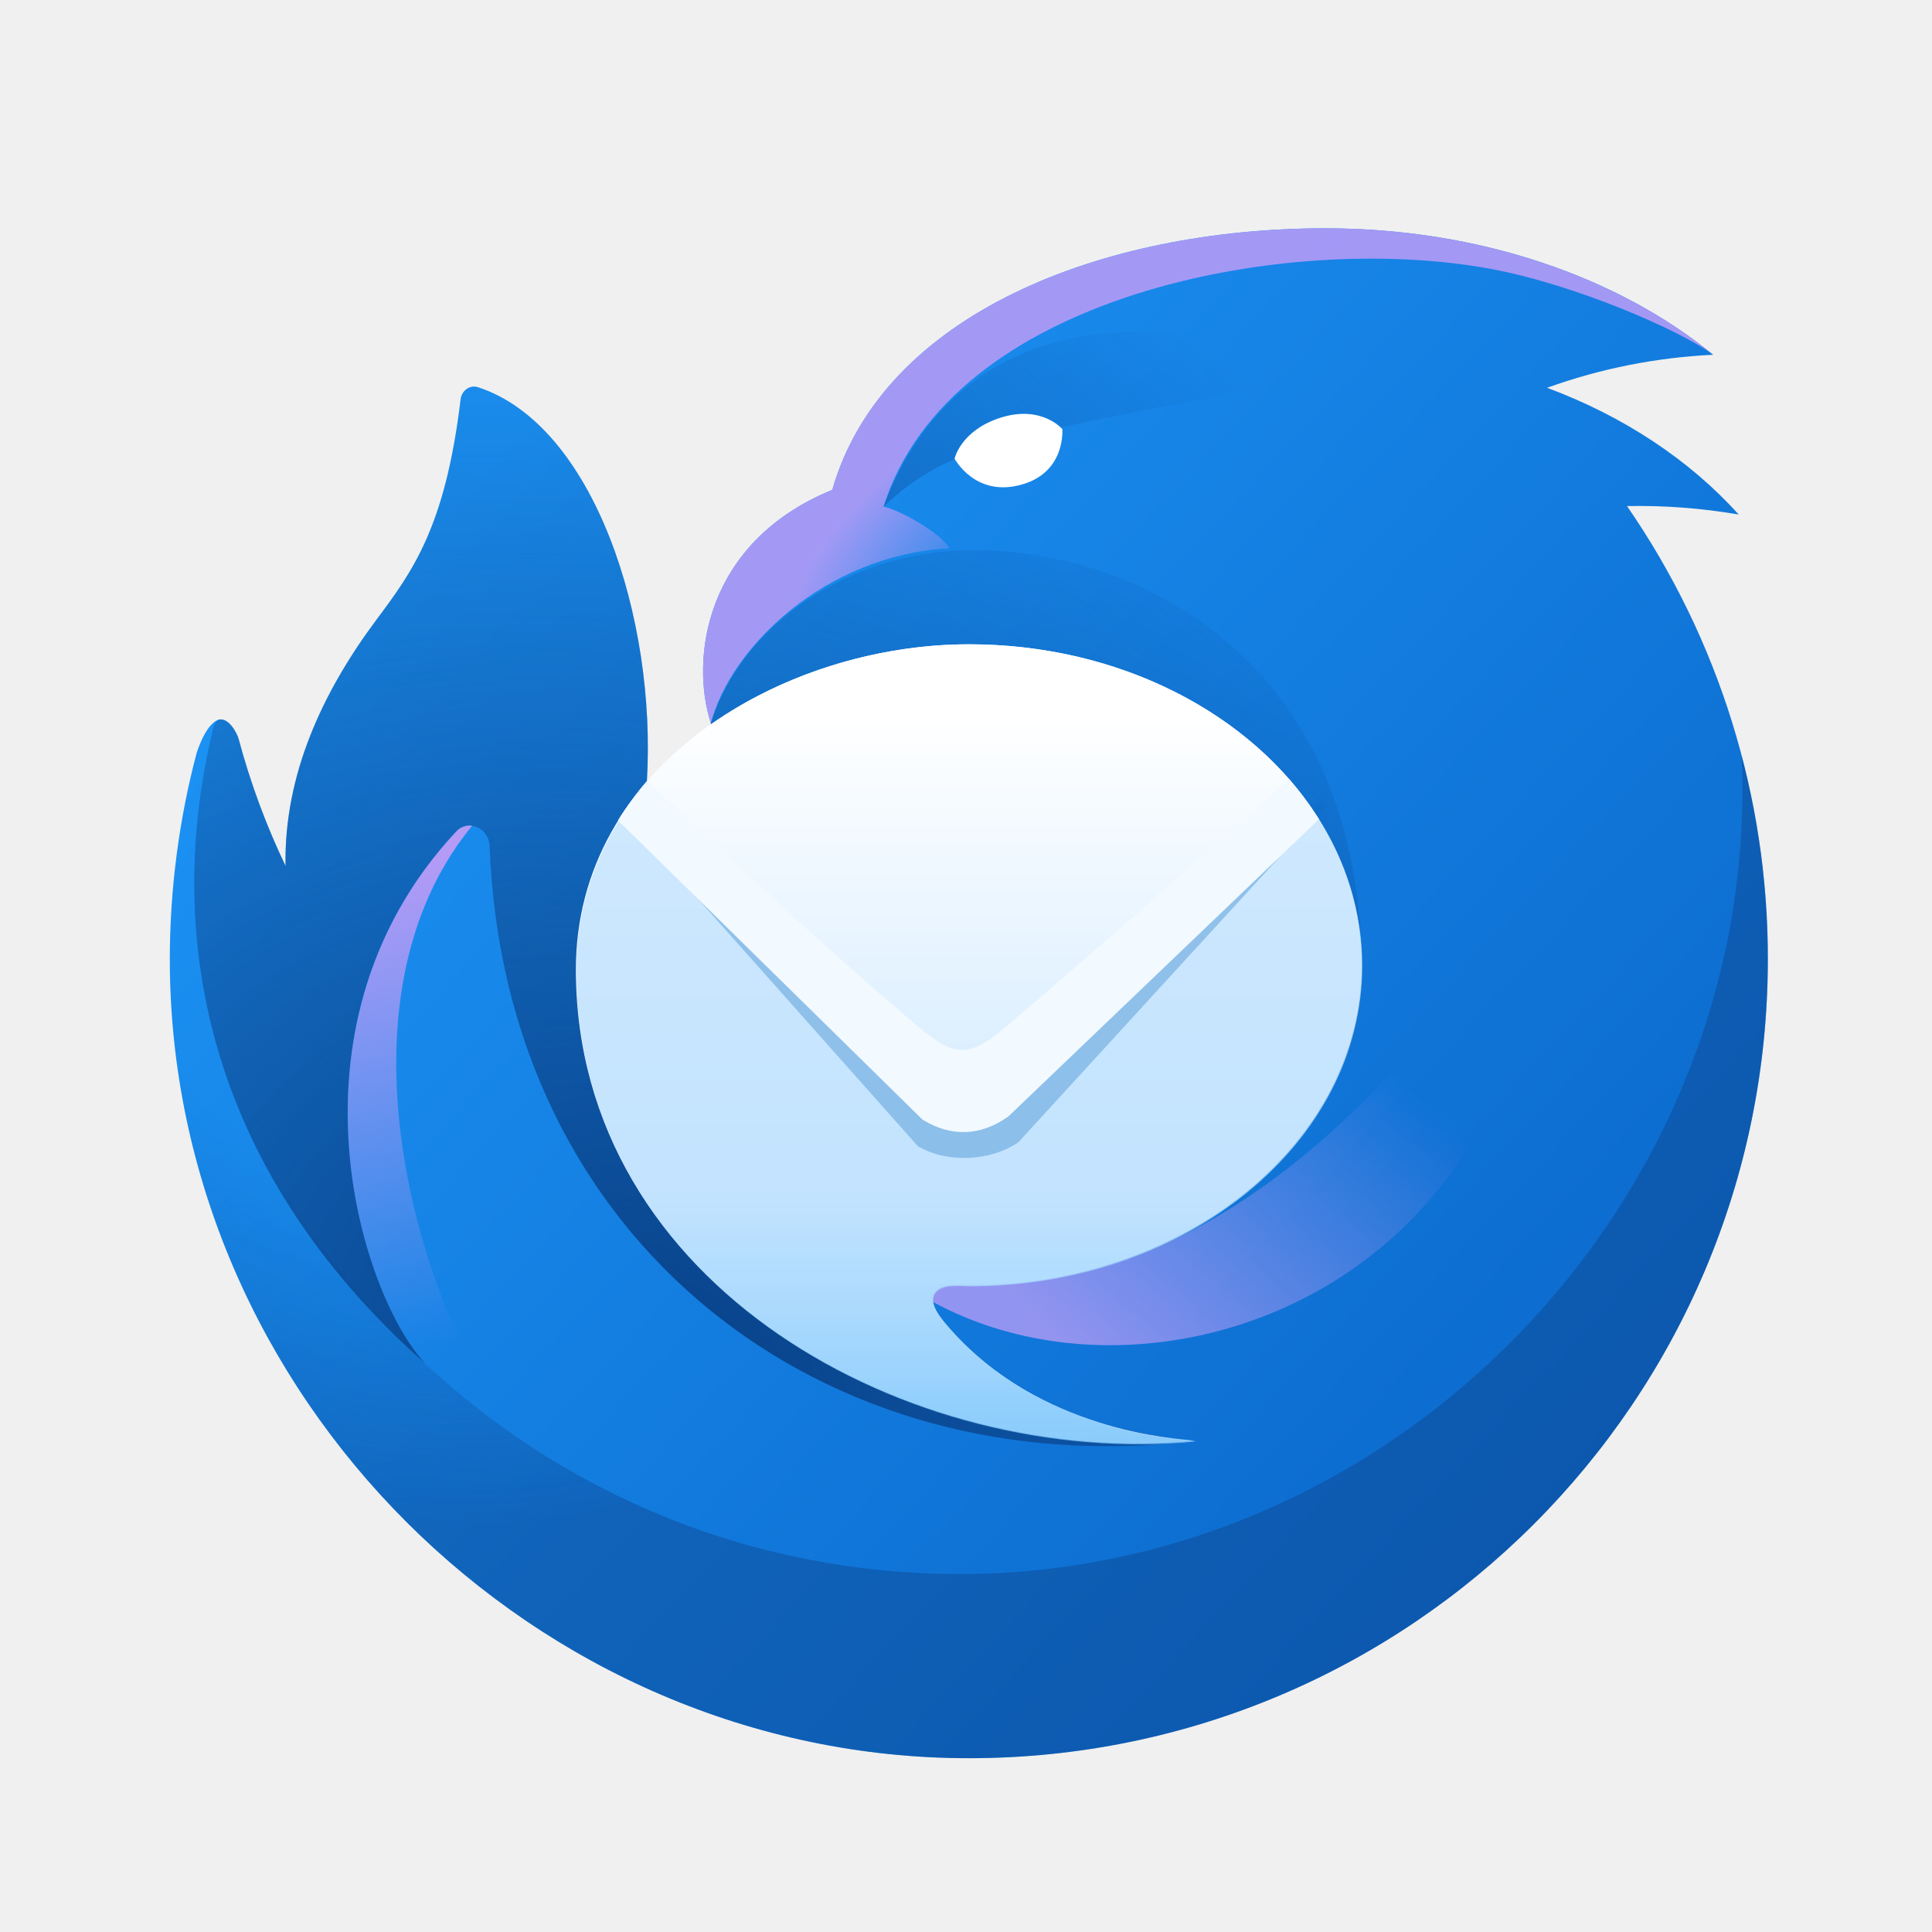
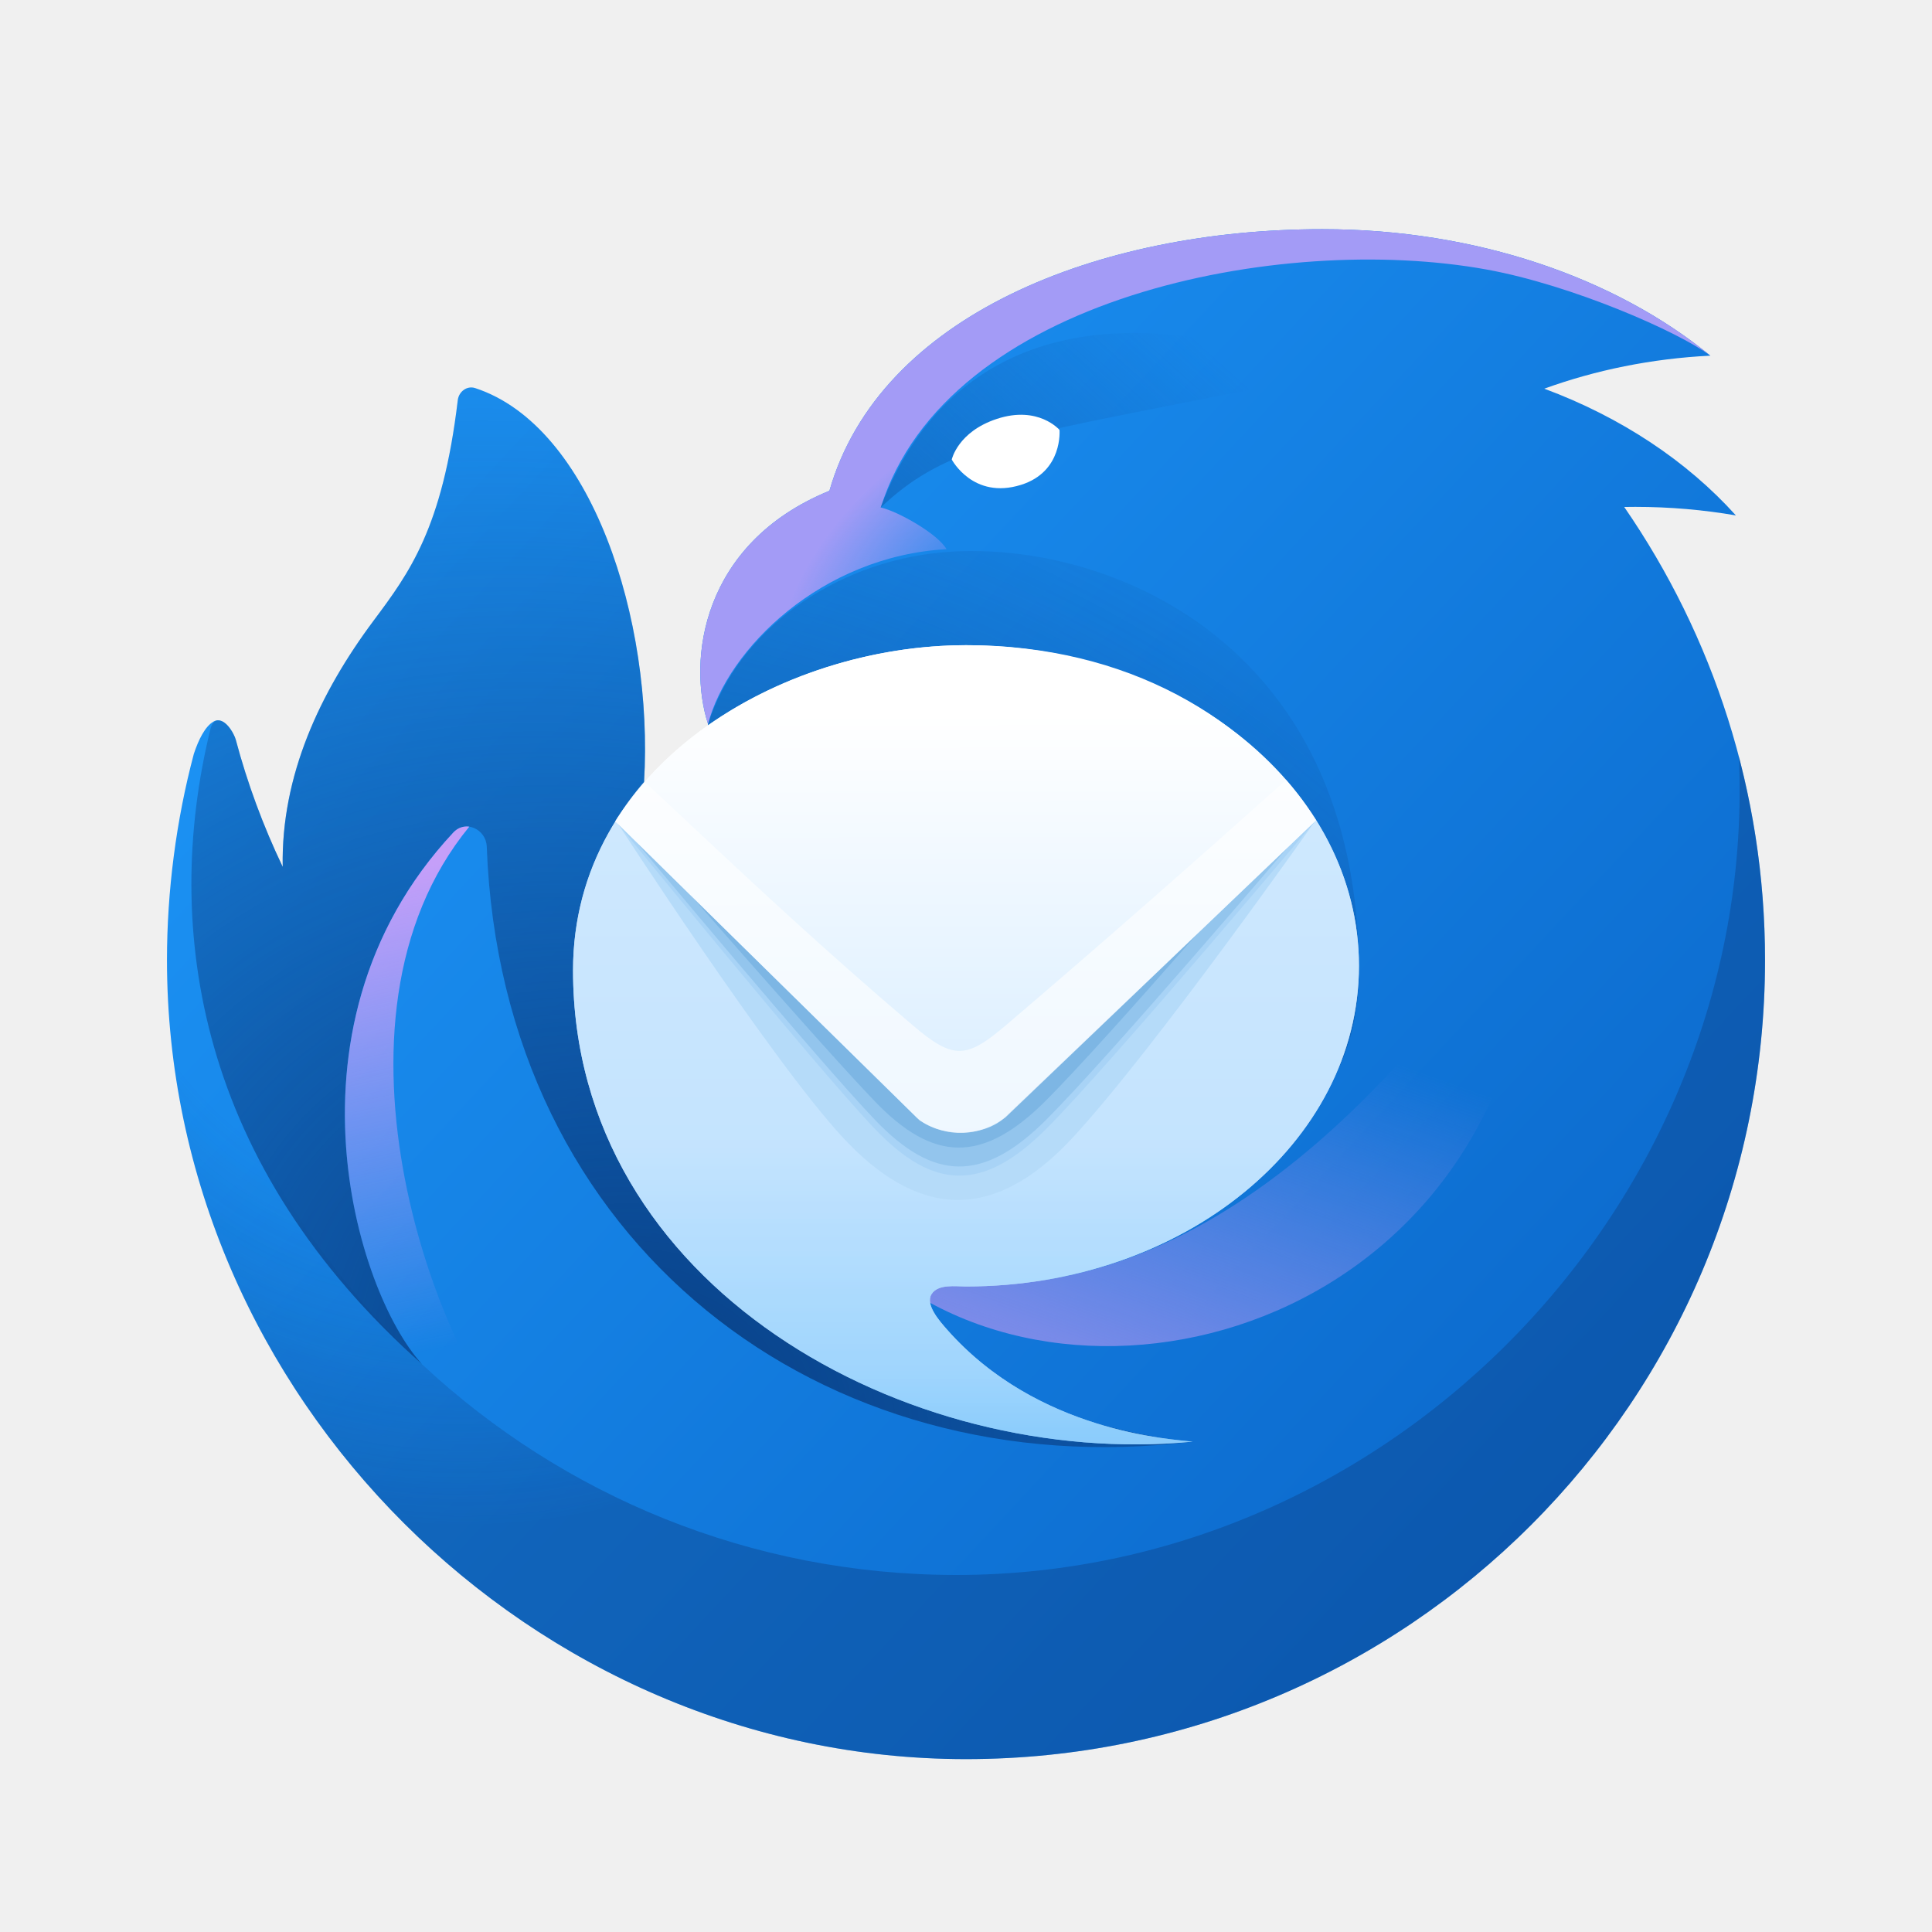
<svg xmlns="http://www.w3.org/2000/svg" width="1024" height="1024" viewBox="0 0 1024 1024" fill="none">
-   <path d="M441.016 259.736H441.089C467.757 166.507 583.963 121 702.384 121C784.216 121 857.674 146.905 908.033 188.033C877.98 189.45 848.306 195.347 819.995 205.529C860.687 220.654 895.643 243.922 921.549 272.707C902.004 269.343 882.184 267.844 862.356 268.23C911.09 338.825 937.126 422.607 936.988 508.388C936.988 742.278 747.384 931.883 513.494 931.883C283.21 931.883 90 739.072 90 508.388C90 471.956 94.84 434.337 104.241 399.054C106.71 391.649 110.146 384.546 114.708 381.945C120.419 378.69 125.622 388.394 126.457 391.552C132.649 414.747 140.981 437.318 151.346 458.972C150.439 410.621 171.093 366.578 199.503 328.488C218.452 303.09 236.021 279.556 244.128 211.639C244.672 207.078 248.992 203.799 253.36 205.227C315.02 225.409 347.98 328.088 342.862 413.949C376.923 418.825 376.766 383.24 376.766 383.24C365.876 349.771 373.136 287.566 440.895 259.736H441.016Z" fill="url(#paint0_linear_2580_29292)" />
-   <path opacity="0.9" d="M923.133 400.544C933.43 633.466 741.951 834.288 508.46 834.288C289.877 834.288 110.763 665.337 94.561 450.904C91.671 470.984 90.151 491.238 90.012 511.524C91.669 740.962 284.407 931.885 513.506 931.885C747.395 931.885 937 742.28 937 508.39C937 471.123 932.172 434.981 923.133 400.544Z" fill="url(#paint1_radial_2580_29292)" />
-   <path d="M503.173 290.603C498.611 282.532 477.546 270.59 468.338 268.509C503.185 156.888 680.714 122.621 789.37 142.368C834.587 150.596 890.9 175.231 908.034 188.033C857.674 146.905 784.204 121 702.385 121C583.964 121 467.757 166.507 441.089 259.736H440.895C373.136 287.566 365.876 349.796 376.766 383.252C387.22 343.334 436.963 294.281 503.173 290.603Z" fill="url(#paint2_radial_2580_29292)" />
-   <path d="M626.239 213.514C531.11 232.232 500.026 238.355 468.191 268.617C503.946 173.96 595.215 154.769 703.969 197.917C678.086 203.252 652.175 208.455 626.239 213.526V213.514Z" fill="url(#paint3_linear_2580_29292)" />
-   <path d="M112.99 386.097C86.999 492.503 107.085 617.567 225.155 722.521C190.005 684.079 147.087 542.148 241.792 440.752C248.169 433.915 259.144 438.937 259.494 448.278C267.299 659.009 437.338 787.715 633.379 763.648C572.638 760.236 371.757 689.875 521.19 662.046C599.294 647.49 721.756 624.681 721.756 514.791C721.756 336.657 584.024 284.579 500.499 292.323C443.339 297.622 392.46 333.898 376.802 383.229C382.816 402.673 358.846 416.286 342.862 413.999C347.993 328.15 315.033 225.411 253.36 205.228C249.004 203.8 244.672 207.079 244.128 211.641C236.021 279.557 218.452 303.092 199.516 328.489C171.093 366.592 150.439 410.623 151.346 458.974C140.982 437.319 132.649 414.749 126.457 391.554C125.767 388.94 121.98 381.644 117.406 381.305C114.926 381.124 113.607 383.543 112.99 386.097Z" fill="url(#paint4_radial_2580_29292)" />
-   <path d="M468.71 672.824C583.707 766.199 814.971 696.189 814.971 469.16C721.608 610.679 602.691 708.301 468.722 672.824H468.71Z" fill="url(#paint5_linear_2580_29292)" />
-   <path d="M241.789 440.749C242.835 439.579 244.152 438.685 245.625 438.145C247.098 437.604 248.681 437.435 250.235 437.651C165.463 541.045 233.84 722.627 280.763 767.239C283.388 774.668 236.247 736.034 229.75 726.995C194.055 696.709 142.897 546.635 241.789 440.749Z" fill="url(#paint6_linear_2580_29292)" />
-   <path d="M513.494 681.38C628.515 681.38 721.768 605.296 721.768 511.438C721.768 417.579 628.515 341.496 513.494 341.496C415.364 341.496 305.171 405.334 305.22 513.918C305.268 681.707 482.531 778.24 633.633 763.623C622.284 762.304 551.475 758.541 503.621 704.406C499.301 699.53 491.811 691.012 495.211 685.482C498.599 679.952 507.94 681.368 513.482 681.368L513.494 681.38Z" fill="url(#paint7_linear_2580_29292)" />
-   <path opacity="0.7" d="M722.046 511.872C722.046 605.73 628.793 681.814 513.772 681.814C508.218 681.814 498.889 680.386 495.489 685.928C492.089 691.446 499.579 699.964 503.898 704.84C548.861 755.708 614.091 762.109 631.213 763.791L633.911 764.057C482.808 778.673 305.546 682.141 305.497 514.352C305.34 486.416 313.115 459.008 327.918 435.316L490.153 582.668C501.696 593.147 521.141 593.147 532.684 582.668L697.992 432.521C713.359 456.212 722.046 483.219 722.046 511.872Z" fill="url(#paint8_linear_2580_29292)" />
-   <path d="M687.996 443.52L539.721 605.45C525.098 615.53 501.859 616.661 486.496 607.52L350.495 454.52C355.108 447.332 328.282 428.924 333.992 422.52L364.973 448.034C407.428 486.618 441.752 517.789 490.131 557.83C511.964 575.9 518.749 575.548 540.17 557.83C595.515 512.008 646.871 470.551 699.491 424.976C705.355 431.468 698.764 419.122 703.496 426.433L687.996 443.52Z" fill="#0768BA" fill-opacity="0.3" />
-   <path d="M698.578 433.429C698.384 433.126 698.189 432.823 697.992 432.52L532.684 582.667C521.141 593.146 501.697 593.146 490.154 582.667L327.919 435.315C327.844 435.147 327.77 434.978 327.696 434.807C364.933 375.022 442.381 341.496 513.494 341.496C594.054 341.496 663.935 378.818 698.578 433.429Z" fill="url(#paint9_linear_2580_29292)" />
-   <path d="M699.081 434.217L534.475 591.733C519.87 602.114 504.322 602.864 488.979 593.451L327.531 434.797C332.138 427.395 337.316 420.363 343.019 413.768L359.959 429.619C402.356 469.355 436.635 501.456 484.95 542.692C506.754 561.301 513.53 560.938 534.922 542.692C590.194 495.502 630.62 459.808 683.169 412.873C689.026 419.559 694.343 426.7 699.069 434.229L699.081 434.217Z" fill="#F2F9FF" />
-   <path d="M542.715 256.48C565.003 249.462 563.042 227.404 563.042 227.404C563.042 227.404 551.898 214.276 529.816 221.548C509.15 228.36 505.943 243.086 505.943 243.086C505.943 243.086 517.232 264.502 542.715 256.48Z" fill="white" />
+   <path d="M439.511 260.213L439.593 260.213C466.262 166.983 582.472 121.468 700.898 121.468C782.718 121.468 856.188 147.383 906.542 188.507C875.348 190.053 845.672 196.156 818.508 206.007C859.197 221.123 894.151 244.395 920.062 273.185C902.874 270.214 885.044 268.651 866.765 268.651C864.793 268.651 862.827 268.67 860.866 268.706C907.937 336.952 935.5 419.691 935.5 508.867C935.5 742.76 745.893 932.367 512 932.367C281.713 932.367 88.5 739.55 88.5 508.867C88.5 472.434 93.349 434.805 102.747 399.537C105.205 392.129 108.644 385.024 113.21 382.426C118.924 379.173 124.118 388.871 124.96 392.029C131.166 415.331 139.528 437.867 149.842 459.454C148.942 411.096 169.594 367.062 198.014 328.962C216.957 303.568 234.517 280.026 242.627 212.111C243.172 207.552 247.495 204.27 251.858 205.699C313.526 225.888 346.493 328.566 341.359 414.427C375.427 419.297 375.27 383.713 375.27 383.713C364.38 350.249 371.64 288.043 439.4 260.213L439.511 260.213Z" fill="url(#paint0_linear_3127_291)" />
+   <path opacity="0.9" d="M921.645 401.019C931.944 633.948 740.461 834.763 506.96 834.763C288.379 834.763 109.258 665.817 93.057 451.383C90.202 471.193 88.657 491.427 88.512 511.993C90.171 741.459 282.915 932.367 512.001 932.367C745.893 932.367 935.5 742.76 935.5 508.867C935.5 471.597 930.686 435.452 921.645 401.019Z" fill="url(#paint1_radial_3127_291)" />
+   <path d="M501.682 291.08C497.118 283.004 476.049 271.065 466.844 268.982C501.682 157.363 679.221 123.094 787.88 142.843C833.092 151.06 889.414 175.712 906.542 188.507C856.189 147.383 782.718 121.468 700.898 121.468C582.473 121.468 466.262 166.983 439.593 260.213L439.511 260.213L439.4 260.213C371.64 288.043 364.388 350.268 375.278 383.732C385.726 343.815 435.474 294.763 501.682 291.08Z" fill="url(#paint2_radial_3127_291)" />
+   <path d="M624.749 213.995C529.619 232.713 498.531 238.83 466.69 269.096C502.449 174.43 593.726 155.25 702.483 198.396C672.549 204.59 646.911 209.634 624.749 213.995Z" fill="url(#paint3_linear_3127_291)" />
+   <path d="M111.488 386.573C85.5 492.975 105.582 618.042 223.652 722.997C188.501 684.564 145.591 542.628 240.293 441.223C246.672 434.392 257.647 439.419 257.993 448.76C265.795 659.489 435.847 788.196 631.883 764.127C571.14 760.715 370.258 690.36 519.689 662.522C597.799 647.971 720.268 625.156 720.268 515.279C720.268 337.132 582.525 285.049 499.007 292.798C441.842 298.102 390.966 334.372 375.302 383.699C381.313 403.149 357.351 416.767 341.359 414.481C346.492 328.62 313.525 225.888 251.858 205.698C247.494 204.27 243.171 207.552 242.627 212.11C234.516 280.026 216.956 303.567 198.013 328.962C169.594 367.062 148.941 411.096 149.841 459.454C139.527 437.867 131.165 415.331 124.959 392.029C124.262 389.414 120.48 382.126 115.902 381.782C113.424 381.596 112.112 384.017 111.488 386.573Z" fill="url(#paint4_radial_3127_291)" />
+   <path d="M467.218 673.306C582.211 766.677 813.484 696.675 813.484 469.635C720.112 611.167 601.195 708.785 467.218 673.306Z" fill="url(#paint5_linear_3127_291)" />
+   <path d="M240.291 441.223C242.719 438.623 245.815 437.73 248.741 438.137C163.968 541.523 232.34 723.114 279.268 767.72C281.89 775.148 234.754 736.521 228.254 727.474C192.561 697.191 141.403 547.11 240.291 441.223Z" fill="url(#paint6_linear_3127_291)" />
+   <path d="M511.998 681.857C627.027 681.857 720.276 605.77 720.276 511.912C720.276 418.054 627.027 341.967 511.998 341.967C413.867 341.967 303.684 405.809 303.72 514.392C303.775 682.191 481.038 778.721 632.139 764.108C620.79 762.791 549.986 759.03 502.128 704.892C497.813 700.01 490.32 691.498 493.718 685.964C497.116 680.429 506.453 681.857 511.998 681.857Z" fill="url(#paint7_linear_3127_291)" />
+   <path opacity="0.7" d="M511.998 681.857C627.027 681.857 720.276 605.77 720.276 511.912C720.276 483.254 711.582 456.252 696.229 432.567L530.92 582.708C519.376 593.193 499.931 593.193 488.387 582.708L326.153 435.359C312.035 458.056 303.71 484.532 303.72 514.393C303.775 682.191 481.038 778.722 632.139 764.109C631.454 764.029 630.553 763.941 629.454 763.833L629.45 763.833C612.32 762.154 547.095 755.761 502.128 704.892C497.813 700.011 490.32 691.499 493.718 685.964C496.572 681.317 503.613 681.579 509.08 681.782C510.123 681.821 511.109 681.857 511.998 681.857Z" fill="url(#paint8_linear_3127_291)" />
+   <path fill-rule="evenodd" clip-rule="evenodd" d="M446.66 602.831C408.545 561.691 326.5 435 326.5 435L327.5 433L487.895 568.516C498.67 576.342 514.028 576.264 524.705 568.328L680.61 435.246H697C697 435.246 612.245 555.641 568.685 602.831C525.125 650.02 484.775 643.97 446.66 602.831Z" fill="#B5DBF9" />
+   <path fill-rule="evenodd" clip-rule="evenodd" d="M463.934 598.578C433.261 566.652 326.266 435.058 326.266 435.058L331.711 432.033L492.315 568.328C503.09 576.154 518.448 576.076 529.125 568.14L685.03 435.058H697.13C697.13 435.058 588.768 564.003 554.731 598.113C520.695 632.224 494.608 630.503 463.934 598.578Z" fill="#A8D3F6" />
+   <path fill-rule="evenodd" clip-rule="evenodd" d="M463.934 593.738C433.26 561.812 335.945 444.738 335.945 444.738L348.502 456.071L492.315 563.488C503.09 571.315 518.448 571.236 529.124 563.3L670.147 456.209L682.61 448.973C682.61 448.973 588.768 559.163 554.731 593.274C520.694 627.384 494.608 625.663 463.934 593.738Z" fill="#93C5ED" />
+   <path fill-rule="evenodd" clip-rule="evenodd" d="M463.653 583.706C432.979 551.78 341.109 445.734 341.109 445.734L348.221 446.039L492.034 553.457C502.809 561.283 518.167 561.204 528.844 553.268L669.866 446.178L677.353 445.596C677.353 445.596 588.487 549.131 554.45 583.242C520.413 617.353 494.327 615.632 463.653 583.706Z" fill="#7DB6E4" />
+   <path d="M532.444 592.421L697.417 434.908C662.488 381.024 598.06 341.967 512.099 341.967C440.961 341.967 363.403 375.526 326.179 435.349L485.98 592.421C497.523 602.906 520.9 602.906 532.444 592.421Z" fill="url(#paint9_linear_3127_291)" />
+   <path opacity="0.6" d="M697.589 434.703L532.987 592.199C518.379 602.576 502.829 603.34 487.477 593.915L326.051 435.27C330.598 427.94 335.777 420.915 341.529 414.243C347.345 419.682 352.977 424.957 358.473 430.105C400.881 469.826 435.159 501.932 483.47 543.164C505.279 561.779 512.057 561.412 533.438 543.164C588.72 495.982 629.137 460.275 681.694 413.356C687.606 420.12 692.924 427.253 697.589 434.703Z" fill="white" />
+   <path d="M541.219 256.961C563.508 249.943 561.558 227.877 561.558 227.877C561.558 227.877 550.405 214.757 528.324 222.029C507.652 228.836 504.449 243.554 504.449 243.554C504.449 243.554 515.741 264.985 541.219 256.961Z" fill="white" />
  <defs>
-     <linearGradient id="paint0_linear_2580_29292" x1="236.989" y1="260.583" x2="833.995" y2="817.442" gradientUnits="userSpaceOnUse">
+     <linearGradient id="paint0_linear_3127_291" x1="235.493" y1="261.055" x2="832.5" y2="817.927" gradientUnits="userSpaceOnUse">
      <stop stop-color="#1B91F3" />
      <stop offset="1" stop-color="#0B68CB" />
    </linearGradient>
-     <radialGradient id="paint1_radial_2580_29292" cx="0" cy="0" r="1" gradientUnits="userSpaceOnUse" gradientTransform="translate(235.887 452.187) rotate(66.5177) scale(358.108 343.053)">
-       <stop offset="0.53" stop-color="#0B4186" stop-opacity="0" />
+     <radialGradient id="paint1_radial_3127_291" cx="0" cy="0" r="1" gradientUnits="userSpaceOnUse" gradientTransform="translate(234.394 452.666) rotate(66.5179) scale(358.108 343.058)">
+       <stop offset="0.526" stop-color="#0B4186" stop-opacity="0" />
      <stop offset="1" stop-color="#0B4186" stop-opacity="0.45" />
    </radialGradient>
-     <radialGradient id="paint2_radial_2580_29292" cx="0" cy="0" r="1" gradientUnits="userSpaceOnUse" gradientTransform="translate(524.384 305.111) rotate(-127.996) scale(76.556 126.683)">
-       <stop stop-color="#B39BF6" stop-opacity="0" />
-       <stop offset="1" stop-color="#B39BF6" stop-opacity="0.9" />
+     <radialGradient id="paint2_radial_3127_291" cx="0" cy="0" r="1" gradientUnits="userSpaceOnUse" gradientTransform="translate(522.888 305.588) rotate(-127.994) scale(76.5579 126.685)">
+       <stop stop-color="#A29CF6" stop-opacity="0" />
+       <stop offset="1" stop-color="#A39BF6" />
    </radialGradient>
-     <linearGradient id="paint3_linear_2580_29292" x1="403.106" y1="403.131" x2="617.927" y2="163.99" gradientUnits="userSpaceOnUse">
+     <linearGradient id="paint3_linear_3127_291" x1="401.609" y1="403.611" x2="616.434" y2="164.465" gradientUnits="userSpaceOnUse">
      <stop stop-color="#0F5DB0" />
      <stop offset="1" stop-color="#0F5DB0" stop-opacity="0" />
    </linearGradient>
-     <radialGradient id="paint4_radial_2580_29292" cx="0" cy="0" r="1" gradientUnits="userSpaceOnUse" gradientTransform="translate(353.776 739.134) rotate(-64.2625) scale(558.669 690.12)">
-       <stop offset="0.02" stop-color="#094188" />
-       <stop offset="0.97" stop-color="#0B4186" stop-opacity="0" />
+     <radialGradient id="paint4_radial_3127_291" cx="0" cy="0" r="1" gradientUnits="userSpaceOnUse" gradientTransform="translate(352.279 739.612) rotate(-64.2627) scale(558.681 690.131)">
+       <stop offset="0.016" stop-color="#094188" />
+       <stop offset="0.967" stop-color="#0B4186" stop-opacity="0" />
    </radialGradient>
-     <linearGradient id="paint5_linear_2580_29292" x1="763.5" y1="591" x2="613.5" y2="756.5" gradientUnits="userSpaceOnUse">
-       <stop stop-color="#B39BF6" stop-opacity="0" />
-       <stop offset="1" stop-color="#B39BF6" stop-opacity="0.8" />
+     <linearGradient id="paint5_linear_3127_291" x1="778.099" y1="576.766" x2="709.156" y2="769.602" gradientUnits="userSpaceOnUse">
+       <stop stop-color="#7B8BE9" stop-opacity="0" />
+       <stop offset="1" stop-color="#7B8BE9" />
    </linearGradient>
-     <linearGradient id="paint6_linear_2580_29292" x1="184" y1="438" x2="248.19" y2="710.527" gradientUnits="userSpaceOnUse">
-       <stop offset="0.1" stop-color="#B39BF6" />
-       <stop offset="1" stop-color="#B39BF6" stop-opacity="0" />
+     <linearGradient id="paint6_linear_3127_291" x1="182.88" y1="437.478" x2="240.833" y2="713.25" gradientUnits="userSpaceOnUse">
+       <stop offset="0.105" stop-color="#C59FF9" />
+       <stop offset="1" stop-color="#C59FF9" stop-opacity="0" />
    </linearGradient>
-     <linearGradient id="paint7_linear_2580_29292" x1="513.494" y1="403.725" x2="513.494" y2="761.881" gradientUnits="userSpaceOnUse">
+     <linearGradient id="paint7_linear_3127_291" x1="512.005" y1="404.203" x2="512.005" y2="762.363" gradientUnits="userSpaceOnUse">
      <stop stop-color="white" />
-       <stop offset="0.91" stop-color="#BEE1FE" />
+       <stop offset="0.905" stop-color="#BEE1FE" />
      <stop offset="1" stop-color="#96CEFD" />
    </linearGradient>
-     <linearGradient id="paint8_linear_2580_29292" x1="513.775" y1="635.512" x2="513.775" y2="740.186" gradientUnits="userSpaceOnUse">
+     <linearGradient id="paint8_linear_3127_291" x1="518.704" y1="606.878" x2="518.704" y2="756.918" gradientUnits="userSpaceOnUse">
      <stop stop-color="#BCE0FD" />
      <stop offset="1" stop-color="#88CCFC" />
    </linearGradient>
-     <linearGradient id="paint9_linear_2580_29292" x1="513.137" y1="378.081" x2="513.137" y2="750.521" gradientUnits="userSpaceOnUse">
+     <linearGradient id="paint9_linear_3127_291" x1="511.304" y1="378.493" x2="511.798" y2="771.562" gradientUnits="userSpaceOnUse">
      <stop stop-color="white" />
-       <stop offset="0.91" stop-color="#BEE1FE" />
+       <stop offset="0.905" stop-color="#BEE1FE" />
      <stop offset="1" stop-color="#96CEFD" />
    </linearGradient>
  </defs>
</svg>
